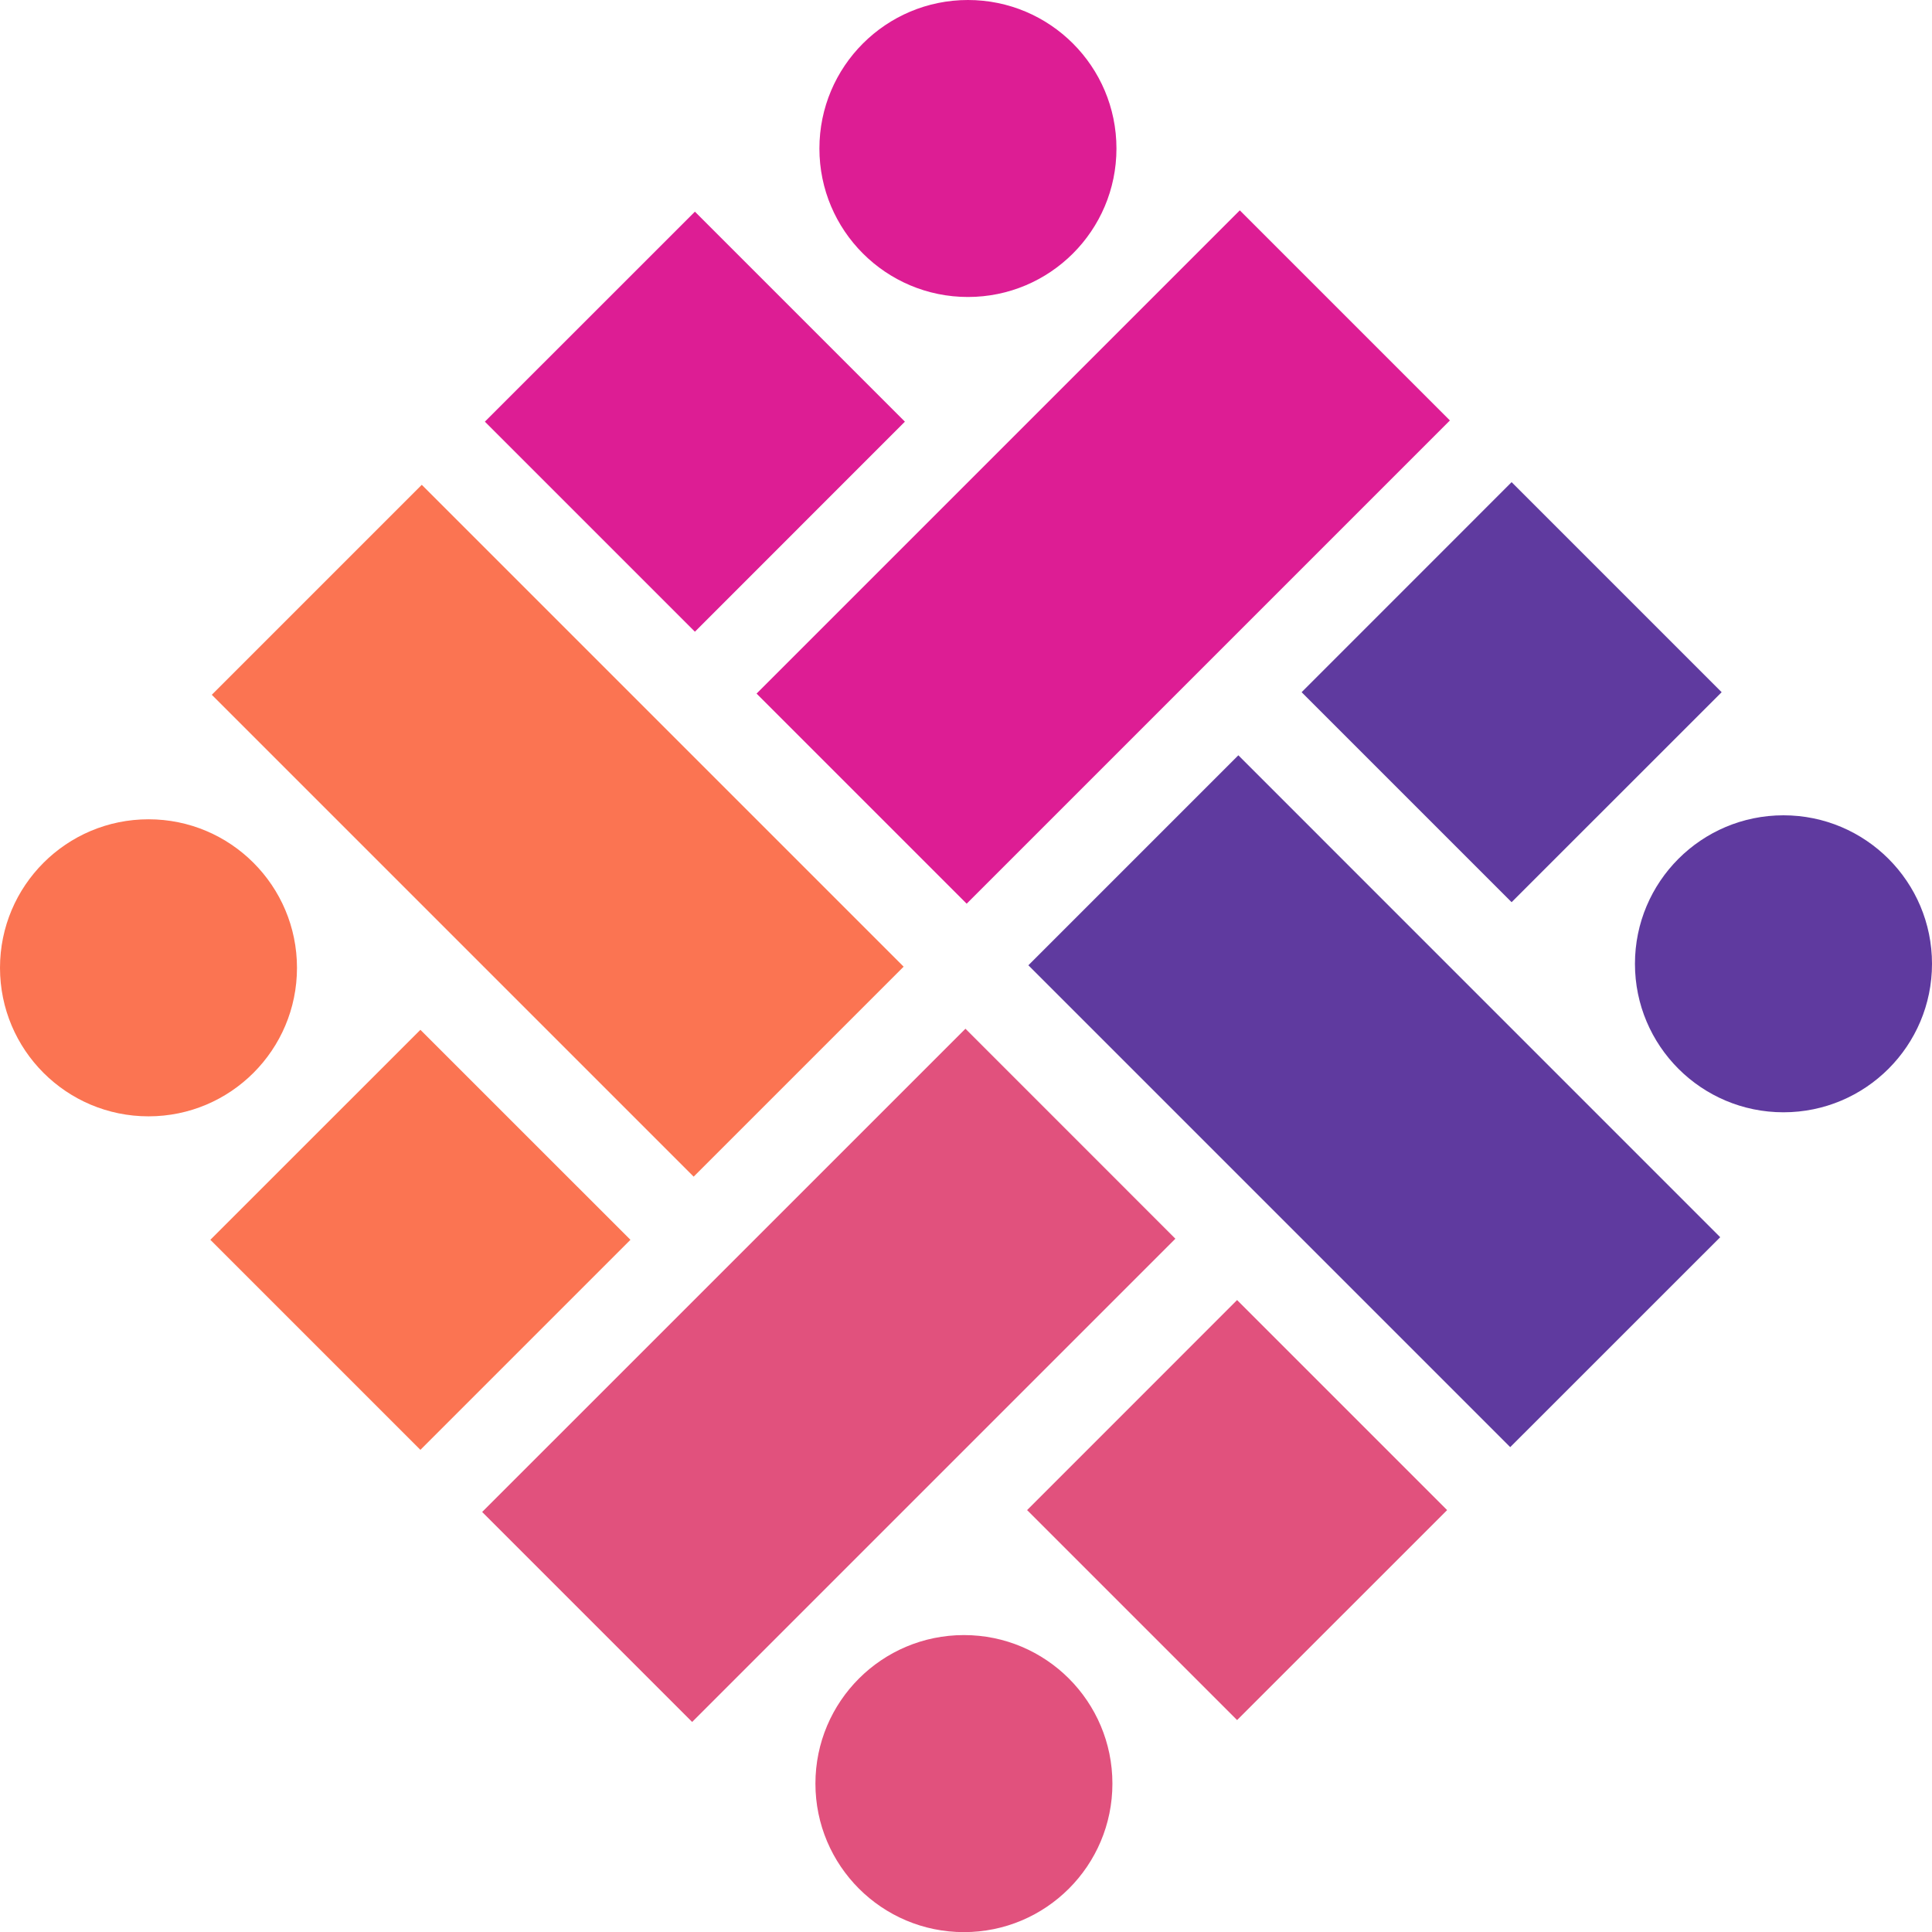
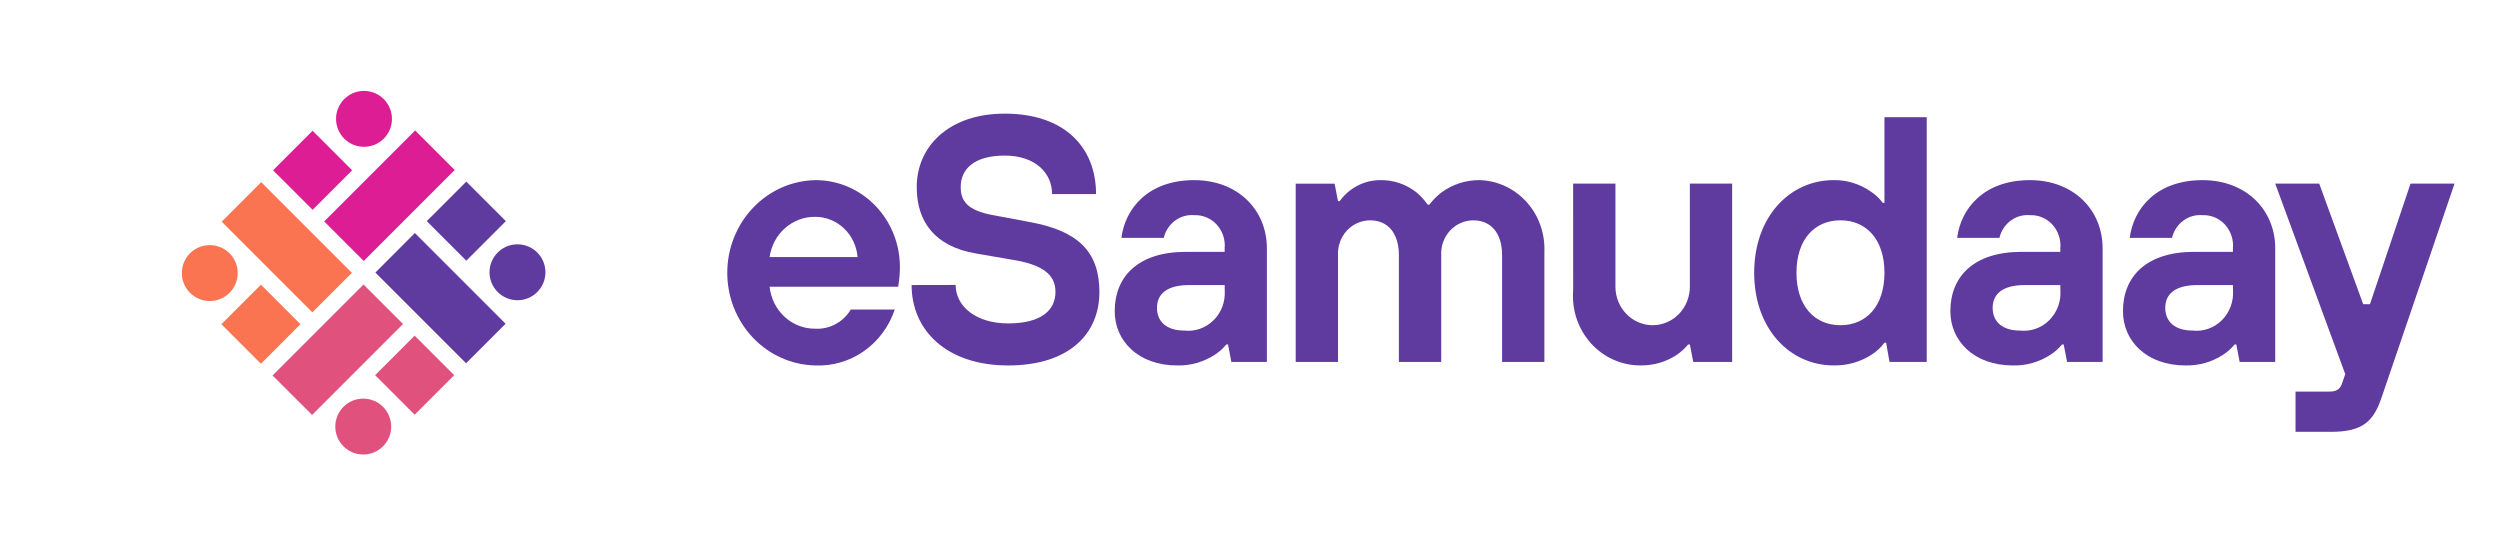
- <svg xmlns="http://www.w3.org/2000/svg" width="32" height="32" viewBox="0 0 32 32" fill="none">
-   <path d="M6.986 8.03L3.508 11.508L11.489 19.489L14.967 16.011L6.986 8.03Z" fill="#FB7452" />
-   <path d="M11.51 3.506L8.031 6.984L11.51 10.463L14.988 6.984L11.51 3.506Z" fill="#DD1D94" />
-   <path d="M6.963 17.057L3.484 20.535L6.963 24.014L10.442 20.535L6.963 17.057Z" fill="#FB7452" />
-   <path d="M20.535 3.484L12.531 11.488L16.011 14.968L24.015 6.964L20.535 3.484Z" fill="#DD1D94" />
-   <path d="M15.991 17.039L7.986 25.043L11.464 28.521L19.468 20.517L15.991 17.039Z" fill="#E1517D" />
-   <path d="M20.511 12.51L17.033 15.988L25.014 23.969L28.492 20.492L20.511 12.51Z" fill="#5F3A9F" />
-   <path d="M25.037 7.986L21.559 11.465L25.037 14.943L28.516 11.465L25.037 7.986Z" fill="#5F3A9F" />
-   <path d="M20.49 21.533L17.012 25.012L20.49 28.49L23.969 25.012L20.49 21.533Z" fill="#E1517D" />
-   <path d="M2.46 18.49C3.818 18.49 4.919 17.389 4.919 16.03C4.919 14.672 3.818 13.57 2.46 13.57C1.101 13.57 0 14.672 0 16.03C0 17.389 1.101 18.49 2.46 18.49Z" fill="#FB7452" />
-   <path d="M16.032 4.919C17.39 4.919 18.492 3.818 18.492 2.46C18.492 1.101 17.39 0 16.032 0C14.674 0 13.572 1.101 13.572 2.46C13.572 3.818 14.674 4.919 16.032 4.919Z" fill="#DD1D94" />
-   <path d="M15.966 32.002C17.324 32.002 18.425 30.9 18.425 29.542C18.425 28.183 17.324 27.082 15.966 27.082C14.607 27.082 13.506 28.183 13.506 29.542C13.506 30.9 14.607 32.002 15.966 32.002Z" fill="#E1517D" />
-   <path d="M29.54 18.423C30.898 18.423 32 17.322 32 15.964C32 14.605 30.898 13.504 29.54 13.504C28.181 13.504 27.08 14.605 27.08 15.964C27.08 17.322 28.181 18.423 29.54 18.423Z" fill="#5F3A9F" />
+ <svg xmlns="http://www.w3.org/2000/svg" width="110" height="24" viewBox="0 0 110 24" fill="none">
+   <path d="M39.37 13.618C39.121 14.363 38.646 15.004 38.016 15.448C37.385 15.891 36.633 16.113 35.872 16.079C34.838 16.059 33.854 15.621 33.13 14.859C32.406 14.096 32 13.071 32 12.003C32 10.934 32.406 9.909 33.13 9.147C33.854 8.384 34.838 7.946 35.872 7.926C36.367 7.923 36.859 8.023 37.316 8.22C37.774 8.417 38.189 8.706 38.536 9.072C38.883 9.437 39.156 9.871 39.338 10.348C39.52 10.824 39.607 11.334 39.595 11.846C39.592 12.031 39.577 12.216 39.55 12.4L39.52 12.617H33.863C33.916 13.128 34.152 13.6 34.523 13.941C34.895 14.283 35.376 14.469 35.873 14.463C36.183 14.48 36.491 14.41 36.766 14.261C37.041 14.113 37.273 13.89 37.436 13.618H39.37ZM37.733 11.31C37.694 10.828 37.481 10.378 37.136 10.05C36.792 9.722 36.34 9.54 35.872 9.541C35.386 9.533 34.914 9.709 34.544 10.034C34.174 10.36 33.932 10.813 33.862 11.31H37.733Z" fill="#5F3A9F" />
+   <path d="M42.048 12.538C42.048 13.477 42.941 14.23 44.356 14.23C45.845 14.23 46.44 13.63 46.44 12.846C46.44 12.215 46.068 11.708 44.728 11.461L42.942 11.153C41.141 10.845 40.336 9.769 40.336 8.23C40.336 6.446 41.75 5 44.207 5C46.886 5 48.226 6.524 48.226 8.538H46.291C46.291 7.616 45.561 6.846 44.206 6.846C42.852 6.846 42.271 7.446 42.271 8.23C42.271 8.846 42.569 9.261 43.685 9.464L45.323 9.772C47.422 10.157 48.374 11.064 48.374 12.849C48.374 14.695 47.035 16.08 44.355 16.08C41.675 16.08 40.111 14.555 40.111 12.542L42.048 12.538Z" fill="#5F3A9F" />
+   <path d="M54.033 15.157H53.959C53.81 15.338 53.634 15.493 53.438 15.618C52.947 15.932 52.378 16.093 51.801 16.08C50.074 16.08 49.047 14.991 49.047 13.695C49.047 12.157 50.09 11.082 52.173 11.082H53.885V10.928C53.903 10.738 53.88 10.547 53.82 10.367C53.76 10.187 53.663 10.022 53.536 9.883C53.41 9.745 53.255 9.636 53.084 9.564C52.914 9.493 52.73 9.459 52.546 9.467C52.244 9.441 51.943 9.528 51.697 9.711C51.451 9.894 51.277 10.162 51.206 10.466H49.342C49.506 9.174 50.518 7.926 52.543 7.926C54.478 7.926 55.743 9.249 55.743 10.925V15.925H54.18L54.033 15.157ZM53.885 12.543H52.321C51.353 12.543 50.907 12.928 50.907 13.544C50.907 14.159 51.339 14.544 52.102 14.544C52.336 14.572 52.574 14.545 52.797 14.467C53.021 14.389 53.226 14.261 53.396 14.092C53.567 13.923 53.699 13.718 53.784 13.49C53.869 13.263 53.904 13.018 53.888 12.775L53.885 12.543Z" fill="#5F3A9F" />
+   <path d="M57.011 8.08H58.723L58.871 8.85H58.946C59.071 8.674 59.222 8.518 59.392 8.388C59.778 8.086 60.248 7.924 60.732 7.926C61.306 7.915 61.868 8.105 62.325 8.465C62.511 8.621 62.677 8.802 62.817 9.004H62.891C63.047 8.801 63.227 8.62 63.427 8.465C63.924 8.104 64.518 7.915 65.125 7.926C65.511 7.94 65.891 8.032 66.243 8.198C66.595 8.364 66.912 8.601 67.175 8.894C67.438 9.187 67.642 9.531 67.775 9.906C67.909 10.281 67.969 10.68 67.953 11.08V15.925H66.092V11.233C66.092 10.233 65.586 9.695 64.827 9.695C64.635 9.694 64.445 9.734 64.268 9.813C64.092 9.891 63.932 10.005 63.8 10.149C63.667 10.293 63.565 10.463 63.499 10.65C63.432 10.836 63.403 11.034 63.413 11.233V15.925H61.551V11.233C61.551 10.233 61.046 9.695 60.287 9.695C60.095 9.694 59.905 9.734 59.728 9.812C59.551 9.89 59.392 10.005 59.259 10.149C59.127 10.293 59.024 10.463 58.958 10.65C58.891 10.836 58.862 11.034 58.872 11.233V15.925H57.011L57.011 8.08Z" fill="#5F3A9F" />
+   <path d="M69.218 8.078H71.079V12.617C71.079 13.065 71.252 13.496 71.559 13.813C71.866 14.13 72.283 14.309 72.717 14.309C73.151 14.309 73.568 14.13 73.875 13.813C74.182 13.496 74.354 13.065 74.354 12.617V8.078H76.215V15.924H74.503L74.354 15.155H74.28C74.133 15.332 73.962 15.487 73.774 15.616C73.303 15.925 72.754 16.085 72.196 16.078C71.785 16.082 71.377 15.998 70.999 15.83C70.621 15.663 70.281 15.415 70 15.104C69.72 14.793 69.506 14.424 69.371 14.022C69.237 13.621 69.185 13.194 69.219 12.771L69.218 8.078Z" fill="#5F3A9F" />
+   <path d="M82.99 15.078H82.916C82.767 15.278 82.585 15.45 82.38 15.586C81.874 15.921 81.283 16.092 80.682 16.078C78.747 16.078 77.184 14.463 77.184 12.002C77.184 9.54 78.747 7.925 80.682 7.925C81.266 7.917 81.837 8.094 82.32 8.433C82.52 8.564 82.697 8.731 82.841 8.925H82.916V5.156H84.776V15.925H83.138L82.99 15.078ZM82.916 12.002C82.916 10.524 82.112 9.694 80.98 9.694C79.848 9.694 79.045 10.524 79.045 12.002C79.045 13.479 79.848 14.309 80.98 14.309C82.112 14.309 82.916 13.478 82.916 12.002Z" fill="#5F3A9F" />
+   <path d="M90.803 15.157H90.729C90.579 15.338 90.404 15.493 90.208 15.618C89.716 15.933 89.148 16.093 88.57 16.08C86.843 16.08 85.816 14.991 85.816 13.695C85.816 12.157 86.858 11.082 88.942 11.082H90.654V10.928C90.672 10.738 90.65 10.547 90.589 10.367C90.529 10.187 90.432 10.022 90.305 9.883C90.179 9.745 90.025 9.636 89.854 9.564C89.683 9.493 89.499 9.459 89.315 9.467C89.013 9.441 88.712 9.528 88.466 9.711C88.221 9.894 88.046 10.162 87.975 10.466H86.114C86.278 9.174 87.29 7.926 89.315 7.926C91.25 7.926 92.515 9.249 92.515 10.925V15.925H90.952L90.803 15.157ZM90.654 12.543H89.091C88.125 12.543 87.677 12.928 87.677 13.544C87.677 14.159 88.109 14.544 88.871 14.544C89.106 14.571 89.344 14.545 89.567 14.467C89.791 14.389 89.995 14.261 90.165 14.092C90.336 13.923 90.468 13.718 90.553 13.49C90.638 13.262 90.674 13.018 90.657 12.775L90.654 12.543Z" fill="#5F3A9F" />
+   <path d="M98.398 15.157H98.324C98.174 15.338 97.998 15.493 97.802 15.618C97.311 15.933 96.742 16.093 96.164 16.08C94.437 16.08 93.41 14.991 93.41 13.695C93.41 12.157 94.452 11.082 96.536 11.082H98.248V10.928C98.266 10.738 98.244 10.547 98.183 10.367C98.123 10.187 98.026 10.022 97.9 9.883C97.773 9.745 97.619 9.636 97.448 9.564C97.277 9.493 97.093 9.459 96.909 9.467C96.607 9.441 96.306 9.528 96.06 9.711C95.815 9.894 95.64 10.162 95.569 10.466H93.708C93.873 9.174 94.884 7.926 96.909 7.926C98.845 7.926 100.11 9.249 100.11 10.925V15.925H98.544L98.398 15.157ZM98.249 12.543H96.686C95.719 12.543 95.271 12.928 95.271 13.544C95.271 14.159 95.703 14.544 96.466 14.544C96.7 14.572 96.938 14.545 97.162 14.467C97.385 14.389 97.59 14.261 97.76 14.092C97.931 13.923 98.063 13.718 98.148 13.49C98.233 13.263 98.269 13.018 98.252 12.775L98.249 12.543Z" fill="#5F3A9F" />
+   <path d="M101.003 17.231H102.491C102.864 17.231 102.983 17.077 103.057 16.847L103.191 16.462L100.109 8.078H102.045L103.98 13.385H104.278L106.064 8.078H108L104.799 17.462C104.442 18.539 103.965 19 102.567 19H101.003L101.003 17.231Z" fill="#5F3A9F" />
+   <path d="M11.493 8.015L9.754 9.754L13.744 13.744L15.483 12.005L11.493 8.015Z" fill="#FB7452" />
+   <path d="M13.755 5.753L12.015 7.492L13.755 9.231L15.494 7.492L13.755 5.753Z" fill="#DD1D94" />
+   <path d="M11.481 12.526L9.742 14.266L11.481 16.005L13.22 14.266L11.481 12.526Z" fill="#FB7452" />
+   <path d="M18.267 5.74L14.265 9.742L16.005 11.482L20.007 7.48L18.267 5.74Z" fill="#DD1D94" />
+   <path d="M15.995 12.518L11.993 16.52L13.732 18.258L17.734 14.257L15.995 12.518Z" fill="#E1517D" />
+   <path d="M18.255 10.253L16.517 11.992L20.507 15.982L22.246 14.244L18.255 10.253Z" fill="#5F3A9F" />
+   <path d="M20.518 7.991L18.779 9.73L20.518 11.47L22.258 9.73L20.518 7.991Z" fill="#5F3A9F" />
+   <path d="M18.245 14.769L16.505 16.508L18.245 18.247L19.984 16.508L18.245 14.769Z" fill="#E1517D" />
+   <path d="M9.23 13.245C9.909 13.245 10.46 12.694 10.46 12.015C10.46 11.336 9.909 10.785 9.23 10.785C8.551 10.785 8 11.336 8 12.015C8 12.694 8.551 13.245 9.23 13.245Z" fill="#FB7452" />
+   <path d="M16.016 6.46C16.695 6.46 17.246 5.909 17.246 5.23C17.246 4.551 16.695 4 16.016 4C15.337 4 14.786 4.551 14.786 5.23C14.786 5.909 15.337 6.46 16.016 6.46Z" fill="#DD1D94" />
+   <path d="M15.982 19.999C16.662 19.999 17.212 19.448 17.212 18.769C17.212 18.09 16.662 17.539 15.982 17.539C15.303 17.539 14.753 18.09 14.753 18.769C14.753 19.448 15.303 19.999 15.982 19.999Z" fill="#E1517D" />
+   <path d="M22.769 13.21C23.448 13.21 23.999 12.659 23.999 11.98C23.999 11.301 23.448 10.75 22.769 10.75C22.09 10.75 21.539 11.301 21.539 11.98C21.539 12.659 22.09 13.21 22.769 13.21Z" fill="#5F3A9F" />
</svg>
